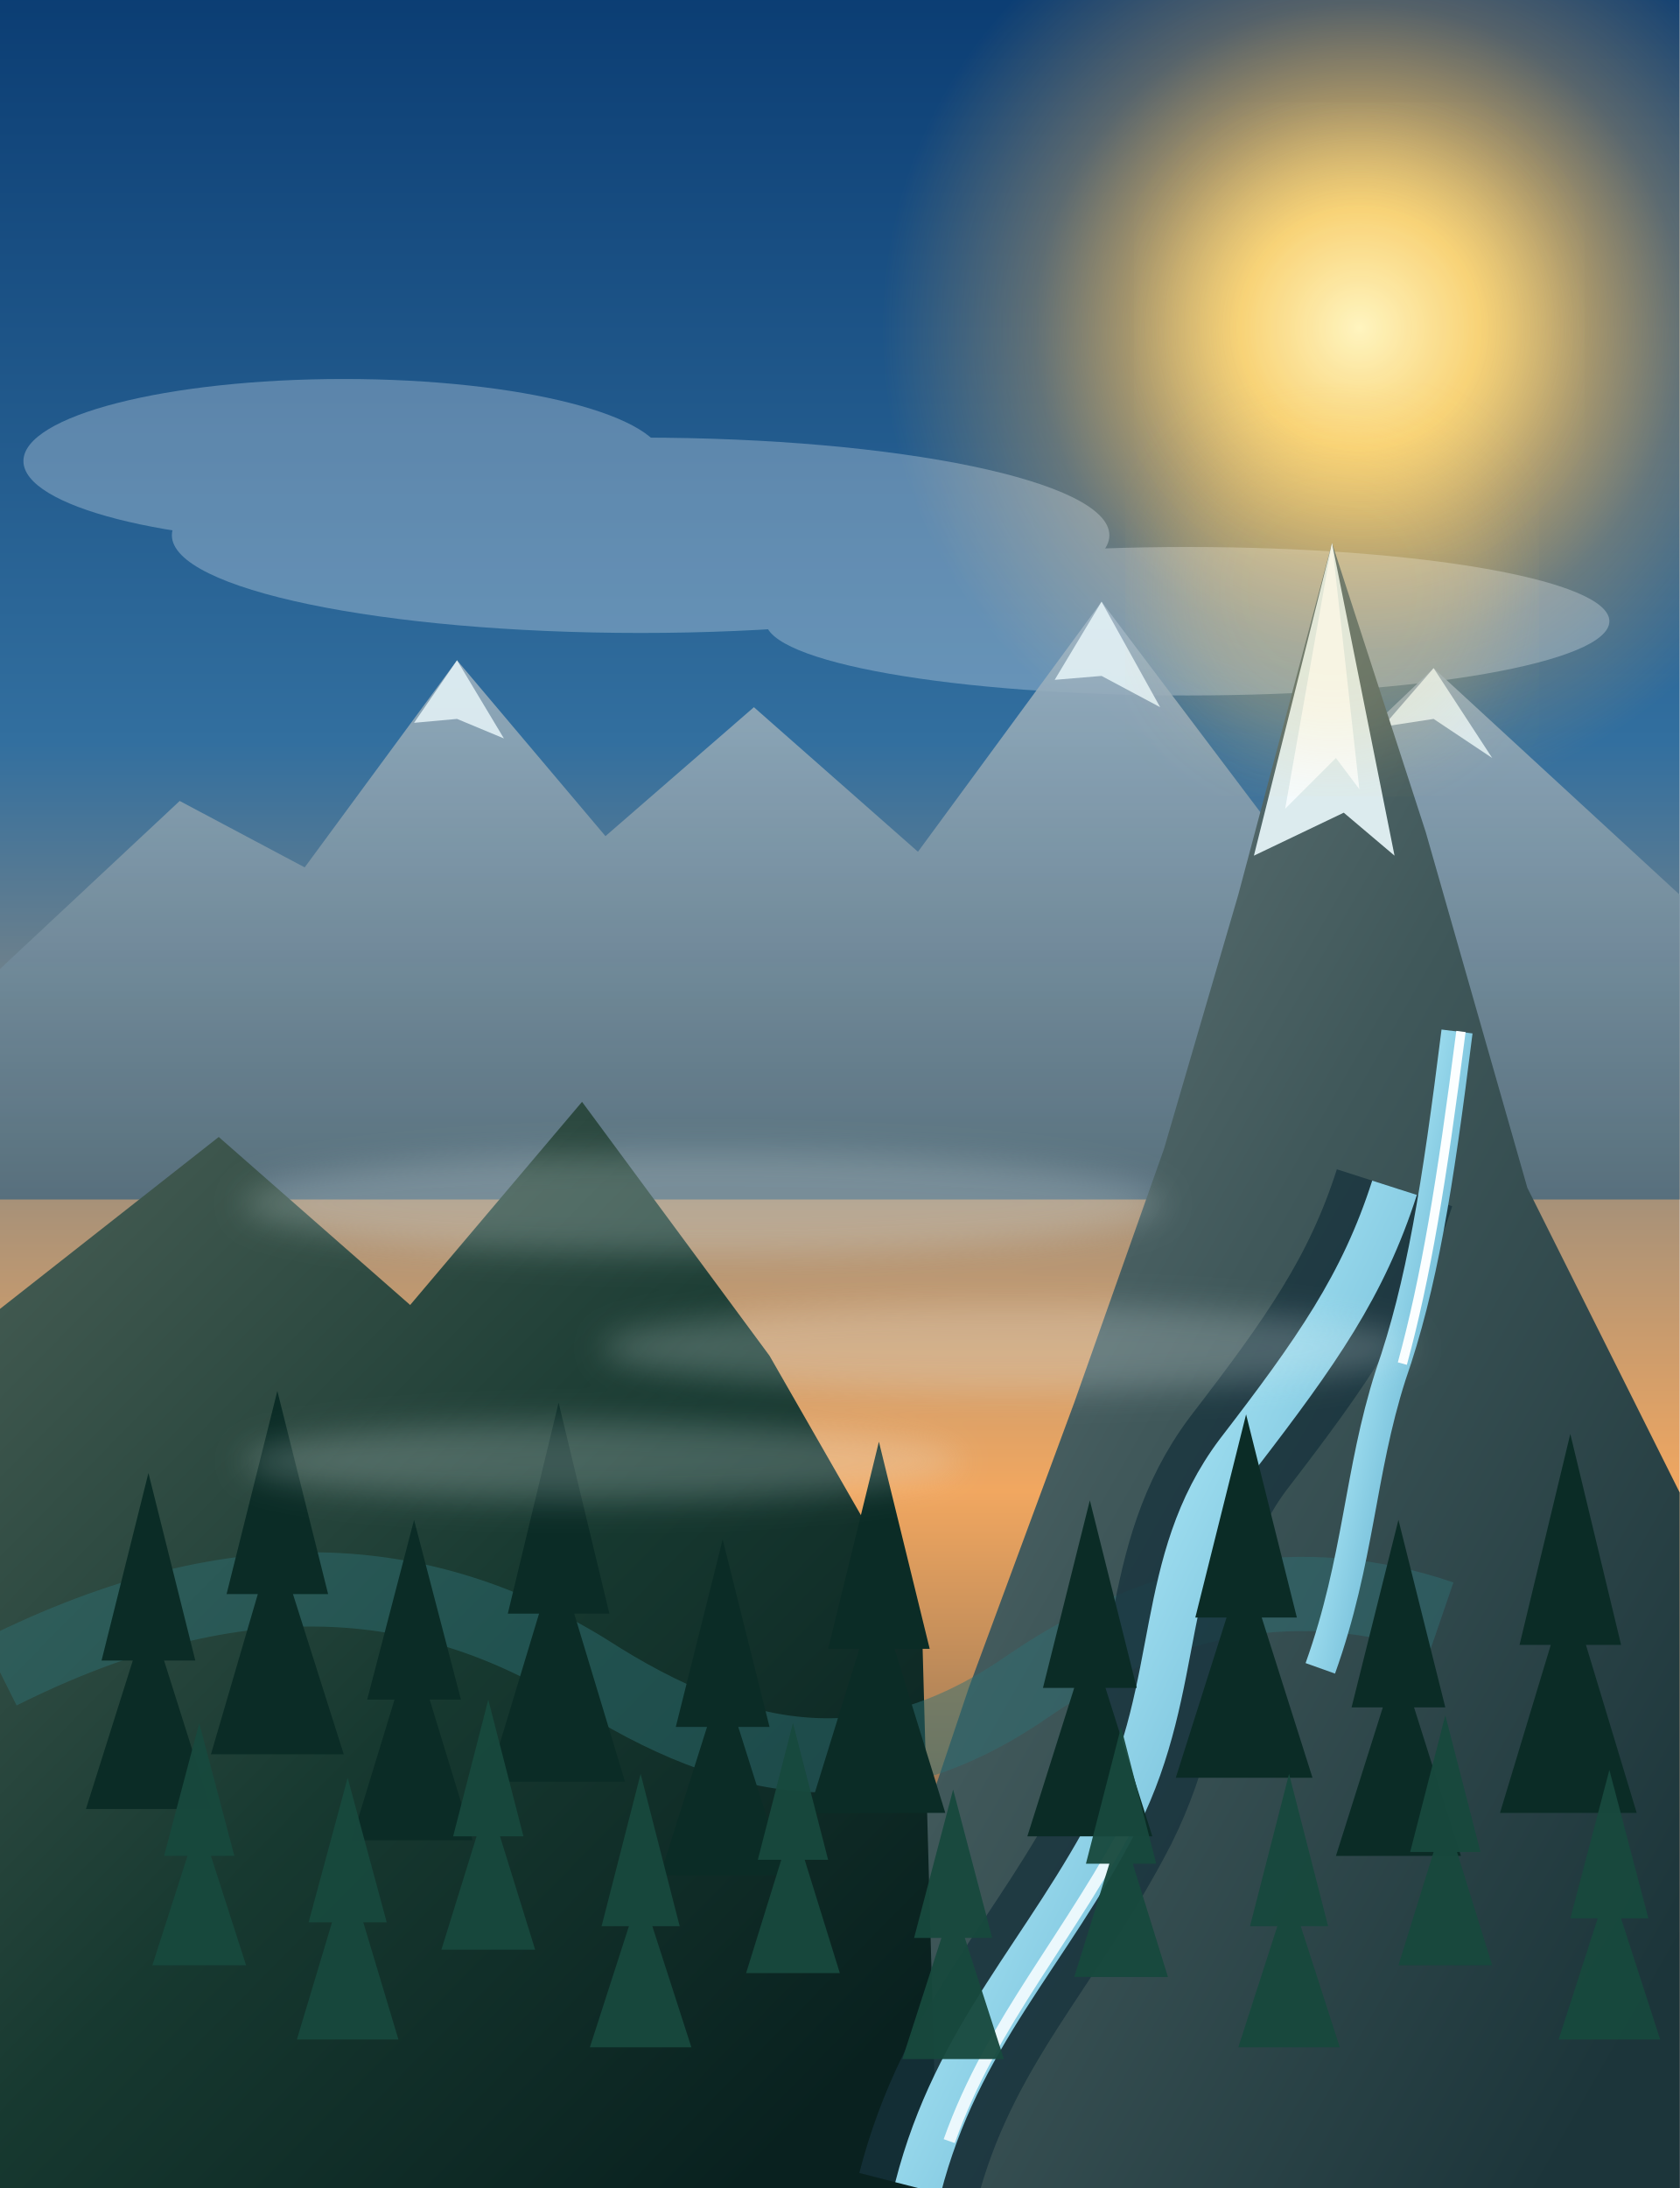
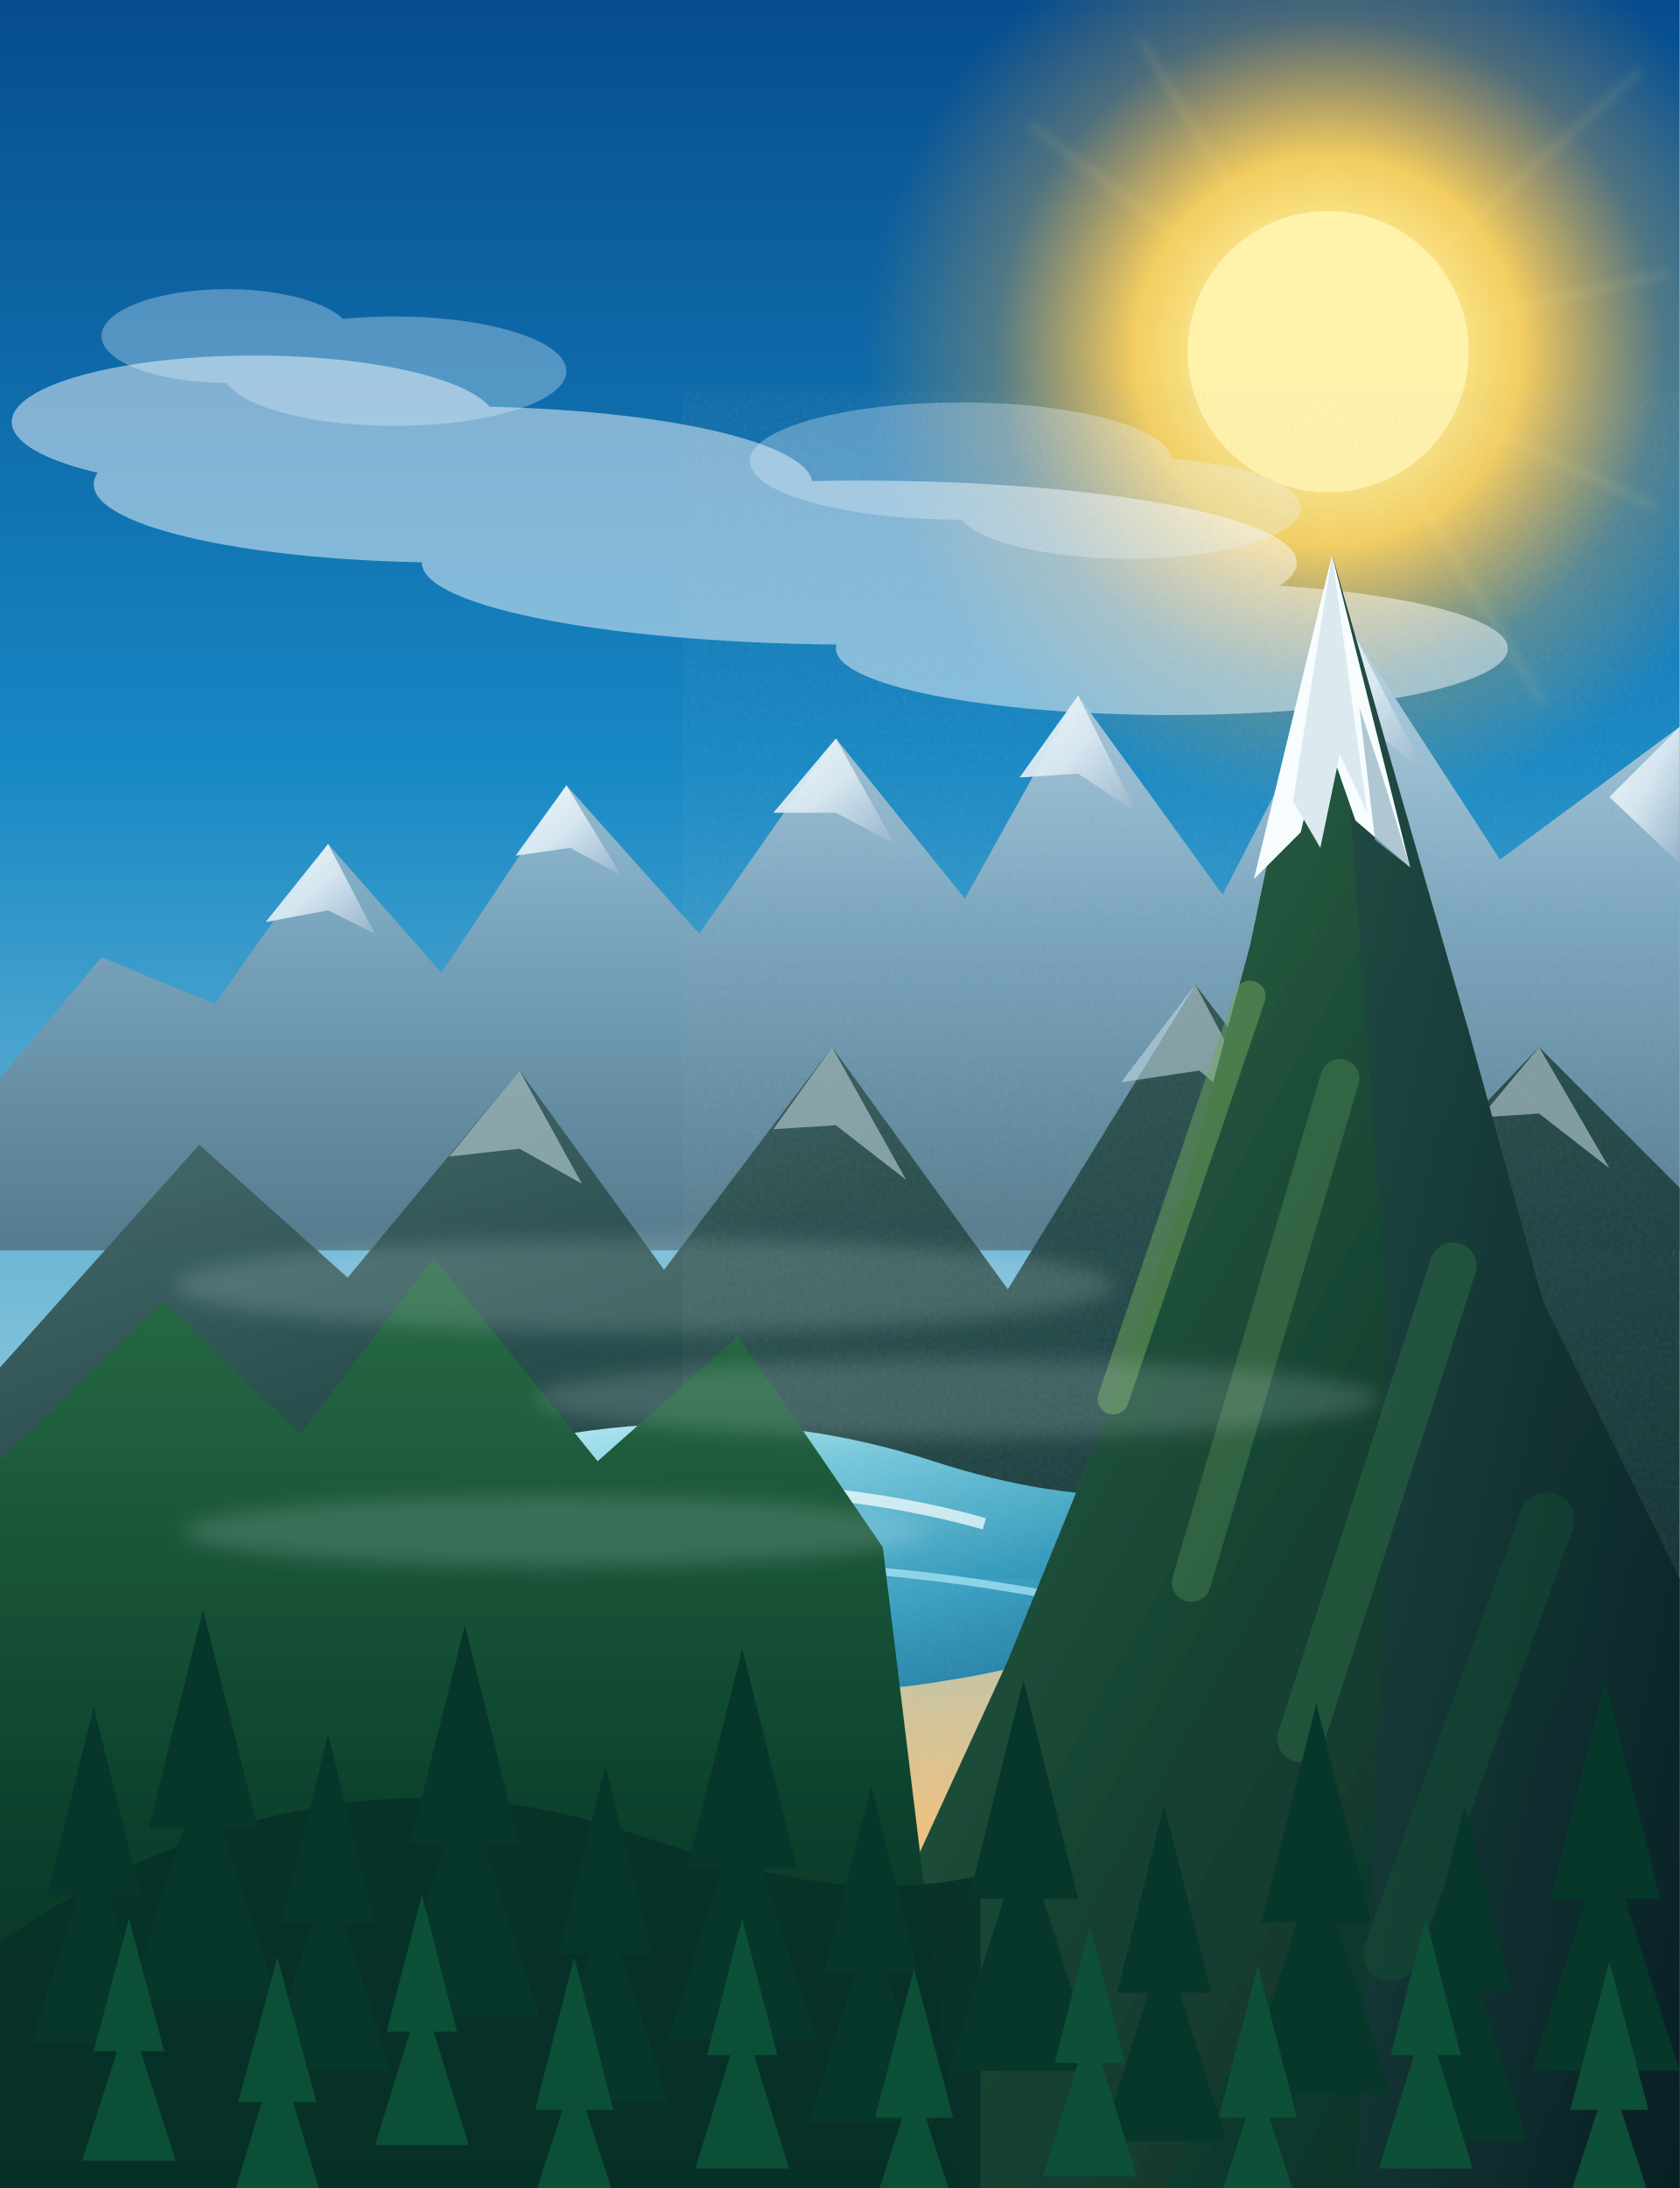
<svg xmlns="http://www.w3.org/2000/svg" viewBox="0 0 430 560">
  <defs>
    <linearGradient id="sky" x1="0" y1="0" x2="0" y2="1">
-       <stop offset="0" stop-color="#0b3d73" />
-       <stop offset=".34" stop-color="#326f9f" />
-       <stop offset=".68" stop-color="#f1a760" />
-       <stop offset="1" stop-color="#243747" />
+       <stop offset="0" stop-color="#064c8d" />
+       <stop offset=".35" stop-color="#1788c4" />
+       <stop offset=".66" stop-color="#8fc9dc" />
+       <stop offset=".84" stop-color="#f2c17b" />
+       <stop offset="1" stop-color="#173244" />
    </linearGradient>
-     <radialGradient id="sun">
-       <stop offset="0" stop-color="#fff8c8" />
-       <stop offset=".25" stop-color="#ffd26b" stop-opacity=".96" />
-       <stop offset=".68" stop-color="#ffb34e" stop-opacity=".30" />
-       <stop offset="1" stop-color="#ffb34e" stop-opacity="0" />
+     <radialGradient id="sunGlow">
+       <stop offset="0" stop-color="#fffbe0" />
+       <stop offset=".18" stop-color="#fff2a2" />
+       <stop offset=".42" stop-color="#ffd35d" stop-opacity=".95" />
+       <stop offset=".72" stop-color="#ffae3d" stop-opacity=".28" />
+       <stop offset="1" stop-color="#ffae3d" stop-opacity="0" />
    </radialGradient>
+     <linearGradient id="snow" x1="0" y1="0" x2="1" y2="1">
+       <stop stop-color="#f8fdff" />
+       <stop offset=".48" stop-color="#dcebf4" />
+       <stop offset="1" stop-color="#96b4cb" />
+     </linearGradient>
    <linearGradient id="far" x1="0" y1="0" x2="0" y2="1">
-       <stop stop-color="#a4b8c6" />
-       <stop offset="1" stop-color="#4f6c7d" />
+       <stop stop-color="#b9d4e5" />
+       <stop offset=".45" stop-color="#7fa8bf" />
+       <stop offset="1" stop-color="#537889" />
    </linearGradient>
-     <linearGradient id="mid" x1=".1" y1=".1" x2=".9" y2=".95">
-       <stop stop-color="#6b7d7f" />
-       <stop offset=".45" stop-color="#40585a" />
-       <stop offset="1" stop-color="#1c353a" />
+     <linearGradient id="mid" x1="0" y1="0" x2="1" y2="1">
+       <stop stop-color="#55777c" />
+       <stop offset=".45" stop-color="#284c4b" />
+       <stop offset="1" stop-color="#102f31" />
    </linearGradient>
-     <linearGradient id="near" x1=".1" y1=".1" x2=".85" y2=".95">
-       <stop stop-color="#40584f" />
-       <stop offset=".5" stop-color="#173930" />
-       <stop offset="1" stop-color="#09211f" />
+     <linearGradient id="peak" x1="0" y1="0" x2="1" y2="1">
+       <stop stop-color="#4d765d" />
+       <stop offset=".25" stop-color="#2d6144" />
+       <stop offset=".58" stop-color="#164232" />
+       <stop offset="1" stop-color="#082a27" />
    </linearGradient>
-     <linearGradient id="water" x1="0" y1="0" x2="1" y2="1">
-       <stop stop-color="#f4fdff" />
-       <stop offset=".35" stop-color="#a8e5f5" />
-       <stop offset="1" stop-color="#3b91b8" />
+     <linearGradient id="peakShadow" x1="0" y1="0" x2="1" y2="1">
+       <stop stop-color="#224d47" />
+       <stop offset="1" stop-color="#071d24" />
    </linearGradient>
-     <linearGradient id="trail" x1="0" y1="1" x2="0" y2="0">
-       <stop stop-color="#d51f35" />
-       <stop offset=".28" stop-color="#ff7b3a" />
-       <stop offset=".62" stop-color="#f5c451" />
-       <stop offset="1" stop-color="#fff0a4" />
+     <linearGradient id="lake" x1="0" y1="0" x2="1" y2="1">
+       <stop stop-color="#d9fbff" />
+       <stop offset=".25" stop-color="#86d9ea" />
+       <stop offset=".62" stop-color="#2f9bc0" />
+       <stop offset="1" stop-color="#0a5e89" />
    </linearGradient>
-     <filter id="blur">
+     <linearGradient id="forest" x1="0" y1="0" x2="0" y2="1">
+       <stop stop-color="#276a45" />
+       <stop offset=".55" stop-color="#0e452f" />
+       <stop offset="1" stop-color="#05281f" />
+     </linearGradient>
+     <filter id="glow">
      <feGaussianBlur stdDeviation="10" />
    </filter>
    <filter id="soft">
-       <feGaussianBlur stdDeviation="4" />
+       <feGaussianBlur stdDeviation="2.5" />
+     </filter>
+     <filter id="sunRay" x="-20%" y="-20%" width="140%" height="140%">
+       <feGaussianBlur stdDeviation="1.2" />
+     </filter>
+     <filter id="texture" x="-10%" y="-10%" width="120%" height="120%">
+       <feTurbulence type="fractalNoise" baseFrequency=".9" numOctaves="2" seed="7" result="noise" />
+       <feColorMatrix in="noise" type="saturate" values="0" />
+       <feComponentTransfer>
+         <feFuncA type="table" tableValues="0 .08" />
+       </feComponentTransfer>
+       <feBlend mode="overlay" in2="SourceGraphic" />
    </filter>
  </defs>
  <rect width="430" height="560" fill="url(#sky)" />
-   <circle cx="348" cy="84" r="122" fill="url(#sun)" />
-   <circle cx="348" cy="84" r="48" fill="#ffe9a0" opacity=".22" filter="url(#blur)" />
-   <g fill="#f7fbff" opacity=".28">
-     <ellipse cx="88" cy="118" rx="82" ry="21" />
-     <ellipse cx="164" cy="137" rx="120" ry="25" />
-     <ellipse cx="304" cy="159" rx="108" ry="19" />
+   <circle cx="340" cy="90" r="118" fill="url(#sunGlow)" />
+   <circle cx="340" cy="90" r="36" fill="#fff2ad" opacity=".96" />
+   <g stroke="#ffe99d" stroke-width="1.2" opacity=".18" filter="url(#sunRay)">
+     <path d="M340 90 L420 18" />
+     <path d="M340 90 L427 70" />
+     <path d="M340 90 L424 130" />
+     <path d="M340 90 L395 180" />
+     <path d="M340 90 L292 10" />
+     <path d="M340 90 L264 32" />
  </g>
-   <path d="M0 248 L46 205 L78 222 L117 169 L155 214 L193 181 L235 218 L282 154 L325 211 L367 171 L430 229 L430 307 L0 307Z" fill="url(#far)" opacity=".9" />
-   <g fill="#e6f4f8" opacity=".85">
-     <path d="M106 185 L117 169 L129 189 L117 184Z" />
-     <path d="M270 174 L282 154 L297 181 L282 173Z" />
-     <path d="M354 186 L367 171 L382 194 L367 184Z" />
+   <g fill="#fff" opacity=".48">
+     <ellipse cx="65" cy="108" rx="62" ry="17" />
+     <ellipse cx="116" cy="124" rx="92" ry="20" />
+     <ellipse cx="220" cy="144" rx="112" ry="21" />
+     <ellipse cx="300" cy="166" rx="86" ry="17" />
  </g>
-   <path d="M205 560 L248 432 L275 359 L298 294 L317 229 L341 139 L365 213 L391 304 L430 382 L430 560Z" fill="url(#mid)" />
-   <path d="M321 219 L341 139 L357 219 L344 208Z" fill="#dcebee" />
-   <path d="M329 207 L341 139 L348 202 L342 194Z" fill="#f5fbfd" />
-   <path d="M0 560 L0 335 L56 291 L105 334 L149 282 L197 347 L236 415 L240 560Z" fill="url(#near)" />
-   <path d="M0 428 C62 397 111 402 154 430 C193 454 227 457 264 431 C298 408 334 402 369 414" fill="none" stroke="#2f6f73" stroke-width="19" opacity=".48" />
-   <path d="M235 560 C245 521 268 500 286 465 C303 431 296 400 317 372 C337 346 349 329 357 304" fill="none" stroke="#16323c" stroke-width="31" opacity=".76" />
-   <path d="M235 560 C245 521 268 500 286 465 C303 431 296 400 317 372 C337 346 349 329 357 304" fill="none" stroke="url(#water)" stroke-width="12" />
-   <path d="M243 548 C254 517 274 496 291 463" fill="none" stroke="#f5fdff" stroke-width="3" opacity=".9" />
-   <path d="M373 264 C368 304 364 329 356 352 C348 377 348 399 338 427" fill="none" stroke="url(#water)" stroke-width="8" />
-   <path d="M374 264 C369 303 365 327 359 349" fill="none" stroke="#fbfeff" stroke-width="2.4" />
-   <g fill="#0b2c26">
-     <path d="M26 425 l12-48 12 48h-8l12 38H22l12-38z" />
-     <path d="M58 408 l13-52 13 52h-9l13 41H54l12-41z" />
-     <path d="M94 435 l12-46 12 46h-8l11 36H90l11-36z" />
-     <path d="M130 413 l13-54 13 54h-9l13 43h-35l13-43z" />
-     <path d="M173 442 l12-48 12 48h-8l12 38h-32l12-38z" />
-     <path d="M212 422 l13-53 13 53h-9l13 42h-35l13-42z" />
-     <path d="M267 432 l12-48 12 48h-8l12 38h-32l12-38z" />
-     <path d="M306 414 l13-52 13 52h-9l13 41h-35l13-41z" />
-     <path d="M346 437 l12-48 12 48h-8l12 38h-32l12-38z" />
-     <path d="M389 421 l13-54 13 54h-9l13 43h-35l13-43z" />
+   <g fill="#eaf7ff" opacity=".32">
+     <ellipse cx="58" cy="86" rx="32" ry="12" />
+     <ellipse cx="101" cy="95" rx="44" ry="14" />
+     <ellipse cx="246" cy="118" rx="54" ry="15" />
+     <ellipse cx="289" cy="130" rx="44" ry="13" />
  </g>
-   <g fill="#17483d" opacity=".95">
-     <path d="M42 475 l9-34 9 34h-6l9 28H39l9-28z" />
-     <path d="M79 492 l10-37 10 37h-6l9 30H76l9-30z" />
-     <path d="M116 470 l9-35 9 35h-6l9 29H113l9-29z" />
-     <path d="M154 493 l10-39 10 39h-7l10 31H151l10-31z" />
-     <path d="M194 476 l9-35 9 35h-6l9 29H191l9-29z" />
-     <path d="M234 496 l10-38 10 38h-7l10 31H231l10-31z" />
-     <path d="M278 477 l9-35 9 35h-6l9 29H275l9-29z" />
-     <path d="M320 493 l10-39 10 39h-7l10 31H317l10-31z" />
-     <path d="M361 474 l9-35 9 35h-6l9 29H358l9-29z" />
-     <path d="M402 491 l10-38 10 38h-7l10 31H399l10-31z" />
+   <path d="M0 276 L26 245 L55 257 L84 216 L113 249 L145 201 L179 239 L214 189 L247 230 L276 178 L313 229 L347 163 L384 220 L430 186 L430 320 L0 320Z" fill="url(#far)" opacity=".95" />
+   <g fill="url(#snow)" opacity=".92">
+     <path d="M68 236 L84 216 L96 239 L84 233Z" />
+     <path d="M132 219 L145 201 L159 224 L146 217Z" />
+     <path d="M198 208 L214 189 L229 216 L214 208Z" />
+     <path d="M261 199 L276 178 L291 208 L276 198Z" />
+     <path d="M332 186 L347 163 L365 198 L348 184Z" />
+     <path d="M412 204 L430 186 L430 221Z" />
  </g>
-   <g fill="#e8f5f7" opacity=".22" filter="url(#soft)">
-     <ellipse cx="180" cy="308" rx="118" ry="13" />
-     <ellipse cx="258" cy="345" rx="104" ry="11" />
-     <ellipse cx="154" cy="374" rx="92" ry="10" />
+   <path d="M0 350 L51 293 L89 327 L133 274 L170 325 L213 268 L258 330 L306 252 L352 312 L394 268 L430 304 L430 404 L0 404Z" fill="url(#mid)" opacity=".98" />
+   <g fill="#c9e0e9" opacity=".55">
+     <path d="M115 296 L133 274 L149 303 L133 294Z" />
+     <path d="M198 289 L213 268 L232 302 L214 288Z" />
+     <path d="M287 277 L306 252 L326 290 L307 274Z" />
+     <path d="M379 286 L394 268 L412 299 L394 285Z" />
  </g>
-   <circle cx="341" cy="151" r="44" fill="#ffd36d" opacity=".18" filter="url(#blur)" />
+   <path d="M92 382 C147 360 196 360 239 374 C279 387 313 386 351 368 C326 401 289 423 243 430 C193 439 145 425 92 402Z" fill="url(#lake)" opacity=".95" />
+   <path d="M111 390 C164 377 213 379 252 390" fill="none" stroke="#f7ffff" stroke-width="3" opacity=".75" />
+   <path d="M146 405 C194 397 238 402 278 410" fill="none" stroke="#b9f1ff" stroke-width="2" opacity=".65" />
+   <path d="M198 560 L230 486 L258 425 L282 366 L303 305 L320 242 L341 142 L359 205 L376 264 L395 333 L430 404 L430 560Z" fill="url(#peak)" filter="url(#texture)" />
+   <path d="M341 142 L359 205 L376 264 L395 333 L430 404 L430 560 L347 560 L351 482 L354 411 L355 337 L350 267Z" fill="url(#peakShadow)" opacity=".86" />
+   <path d="M321 225 L341 142 L361 222 L347 210 L339 187 L333 213Z" fill="#f7fdff" />
+   <path d="M331 205 L341 142 L350 208 L343 193 L338 217Z" fill="#dceaf0" />
+   <path d="M348 181 L354 199 L361 222 L352 215Z" fill="#90b0c0" opacity=".7" />
+   <g stroke-linecap="round" opacity=".5">
+     <path d="M285 358 L320 255" stroke="#71a65e" stroke-width="8" />
+     <path d="M305 405 L343 276" stroke="#477f4d" stroke-width="10" />
+     <path d="M333 445 L372 324" stroke="#2b6a43" stroke-width="12" />
+     <path d="M356 500 L396 389" stroke="#144d35" stroke-width="14" />
+   </g>
+   <path d="M0 560 L0 374 L42 333 L77 367 L111 322 L153 374 L189 342 L226 396 L246 560Z" fill="url(#forest)" />
+   <path d="M0 497 C54 460 108 452 158 468 C195 480 219 487 251 480 L251 560 L0 560Z" fill="#073128" opacity=".9" />
+   <g fill="#07362a">
+     <path d="M12 485 l12-48 12 48h-8l12 38H8l12-38z" />
+     <path d="M38 468 l14-56 14 56h-9l14 44H33l14-44z" />
+     <path d="M72 492 l12-48 12 48h-8l12 38H68l12-38z" />
+     <path d="M105 472 l14-56 14 56h-9l14 44h-38l14-44z" />
+     <path d="M143 500 l12-48 12 48h-8l12 38h-32l12-38z" />
+     <path d="M176 478 l14-56 14 56h-9l14 44h-38l14-44z" />
+     <path d="M211 505 l12-48 12 48h-8l12 38h-32l12-38z" />
+     <path d="M248 486 l14-56 14 56h-9l14 44h-38l14-44z" />
+     <path d="M286 510 l12-48 12 48h-8l12 38h-32l12-38z" />
+     <path d="M323 492 l14-56 14 56h-9l14 44h-38l14-44z" />
+     <path d="M363 510 l12-48 12 48h-8l12 38h-32l12-38z" />
+     <path d="M397 486 l14-56 14 56h-9l14 44h-38l14-44z" />
+   </g>
+   <g fill="#0d5138" opacity=".95">
+     <path d="M24 525 l9-34 9 34h-6l9 28H21l9-28z" />
+     <path d="M61 538 l10-37 10 37h-6l9 30H58l9-30z" />
+     <path d="M99 520 l9-35 9 35h-6l9 29H96l9-29z" />
+     <path d="M137 540 l10-39 10 39h-7l10 31H134l10-31z" />
+     <path d="M181 526 l9-35 9 35h-6l9 29H178l9-29z" />
+     <path d="M224 542 l10-38 10 38h-7l10 31H221l10-31z" />
+     <path d="M270 528 l9-35 9 35h-6l9 29H267l9-29z" />
+     <path d="M312 542 l10-39 10 39h-7l10 31H309l10-31z" />
+     <path d="M356 526 l9-35 9 35h-6l9 29H353l9-29z" />
+     <path d="M402 540 l10-38 10 38h-7l10 31H399l10-31z" />
+   </g>
+   <g fill="#e8f7fb" opacity=".16" filter="url(#soft)">
+     <ellipse cx="165" cy="329" rx="120" ry="12" />
+     <ellipse cx="245" cy="358" rx="108" ry="10" />
+     <ellipse cx="142" cy="392" rx="95" ry="9" />
+   </g>
</svg>
